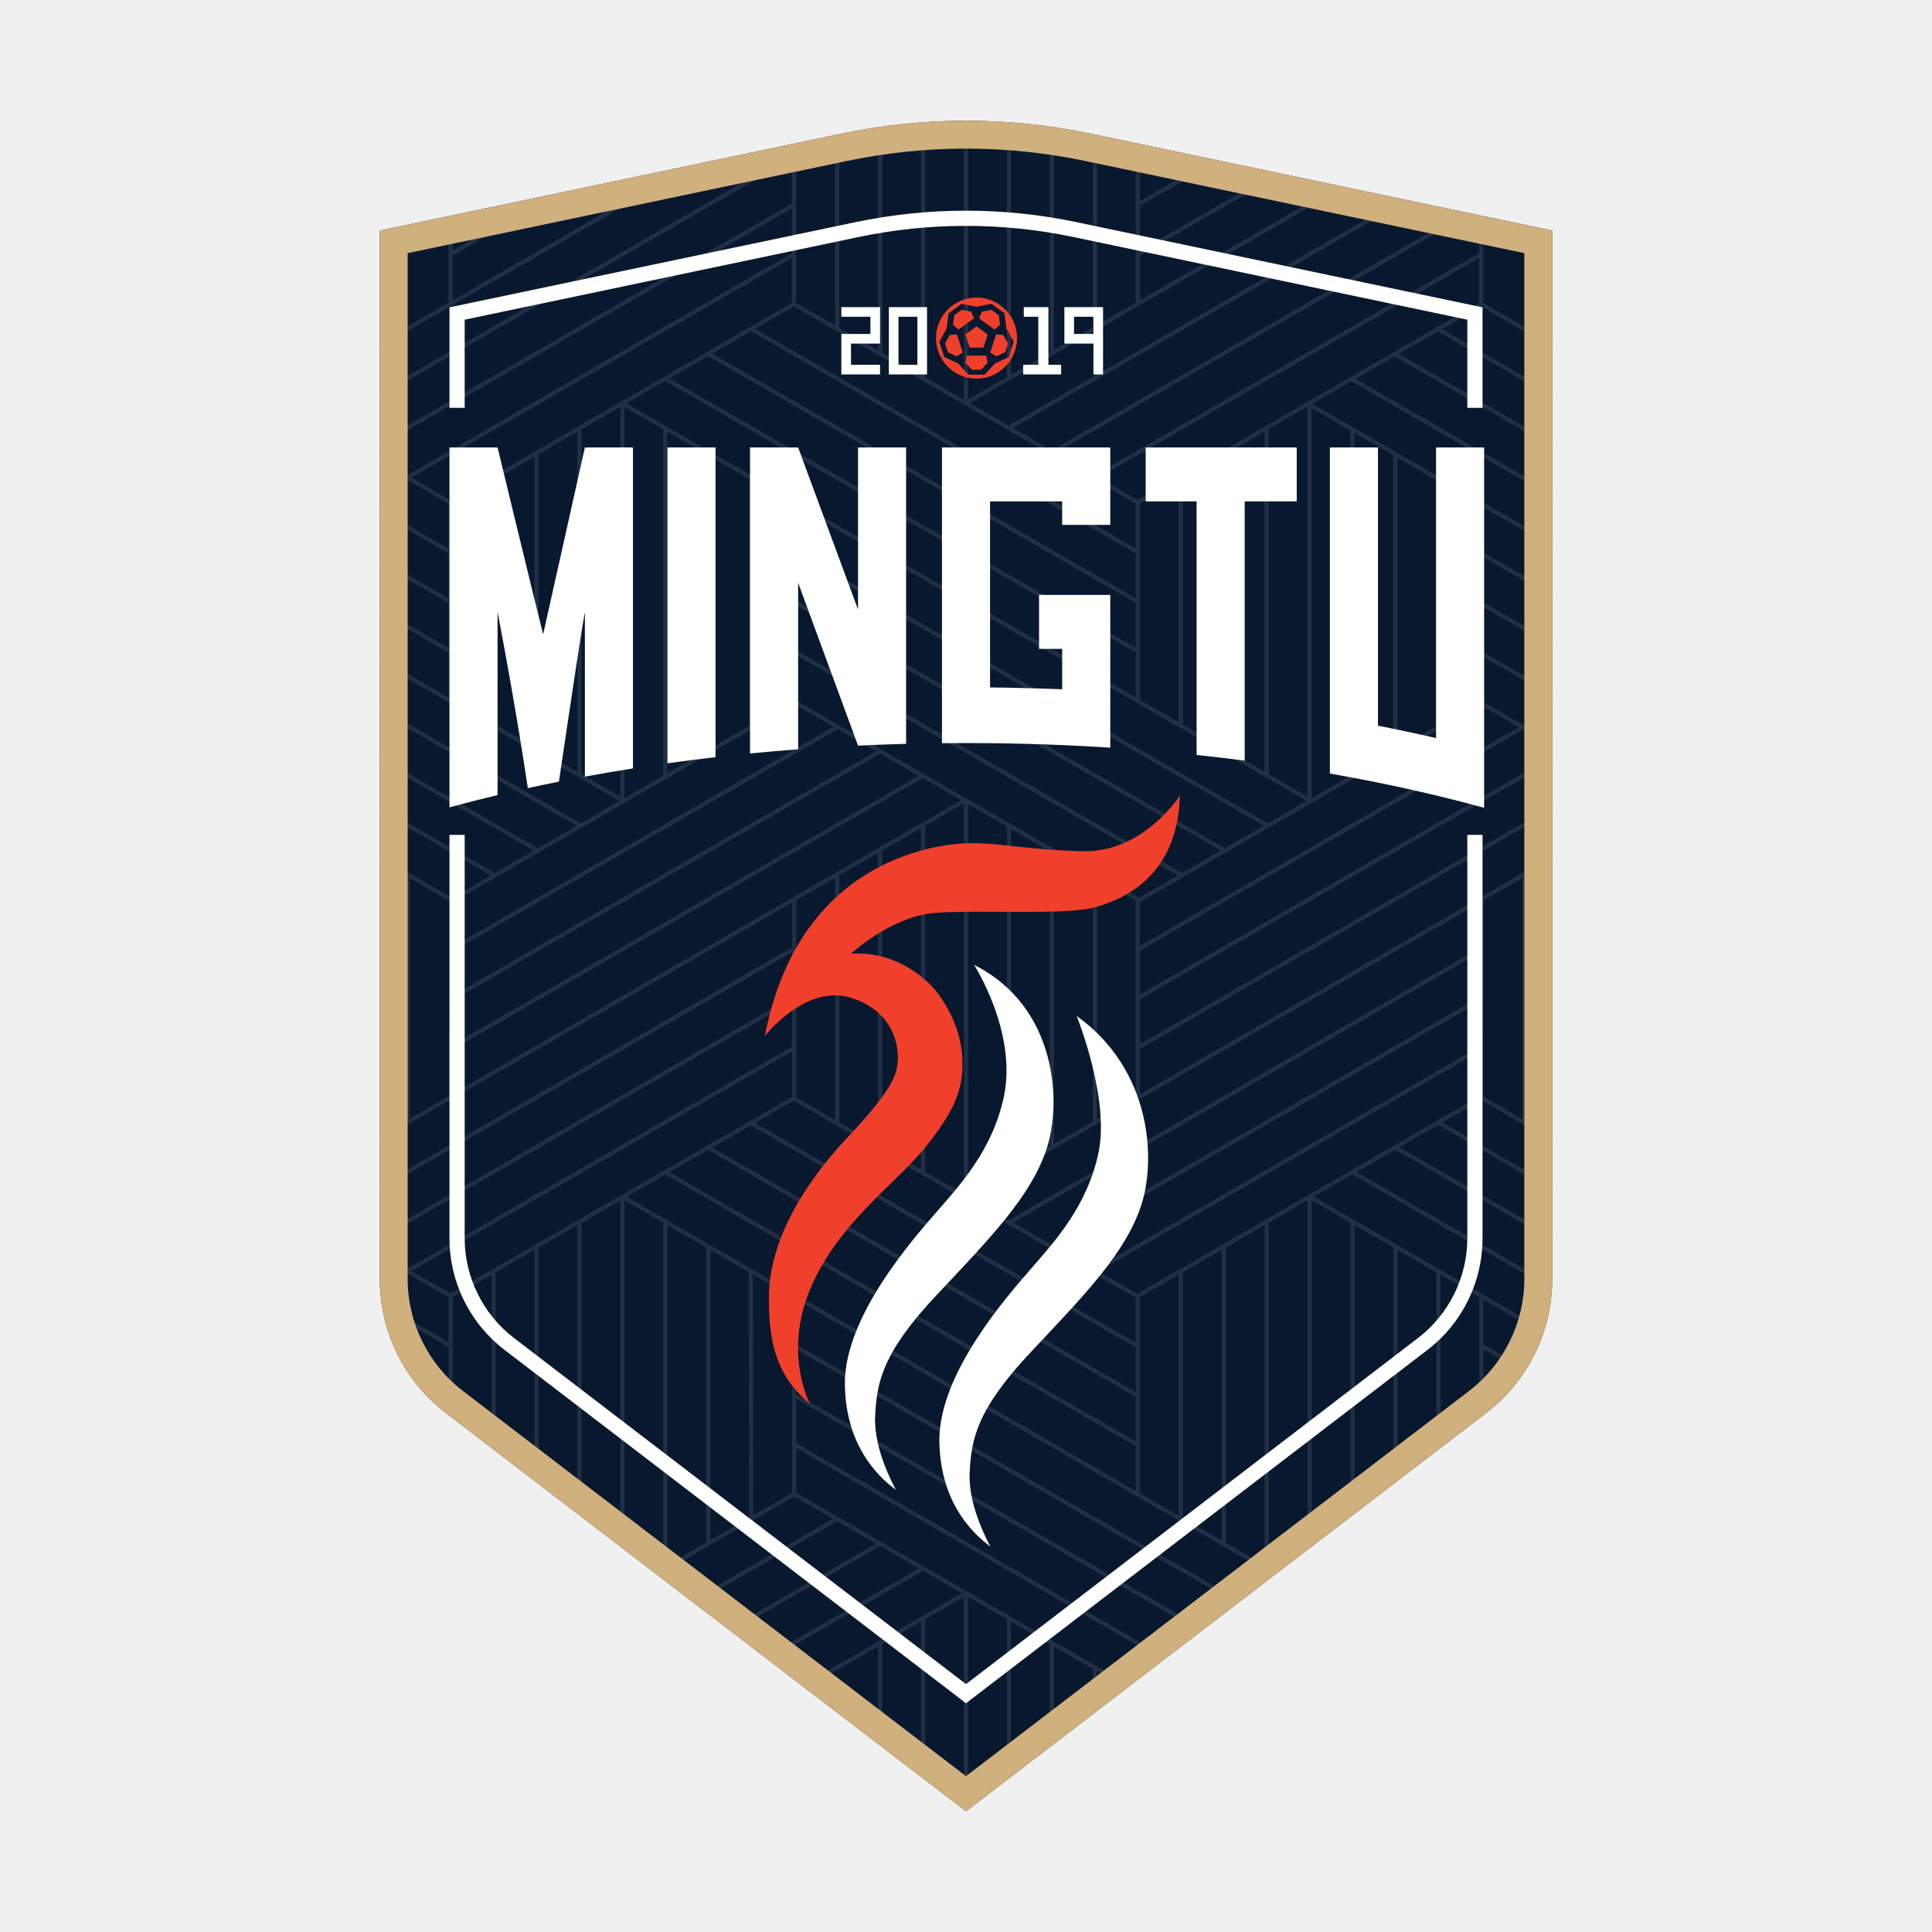
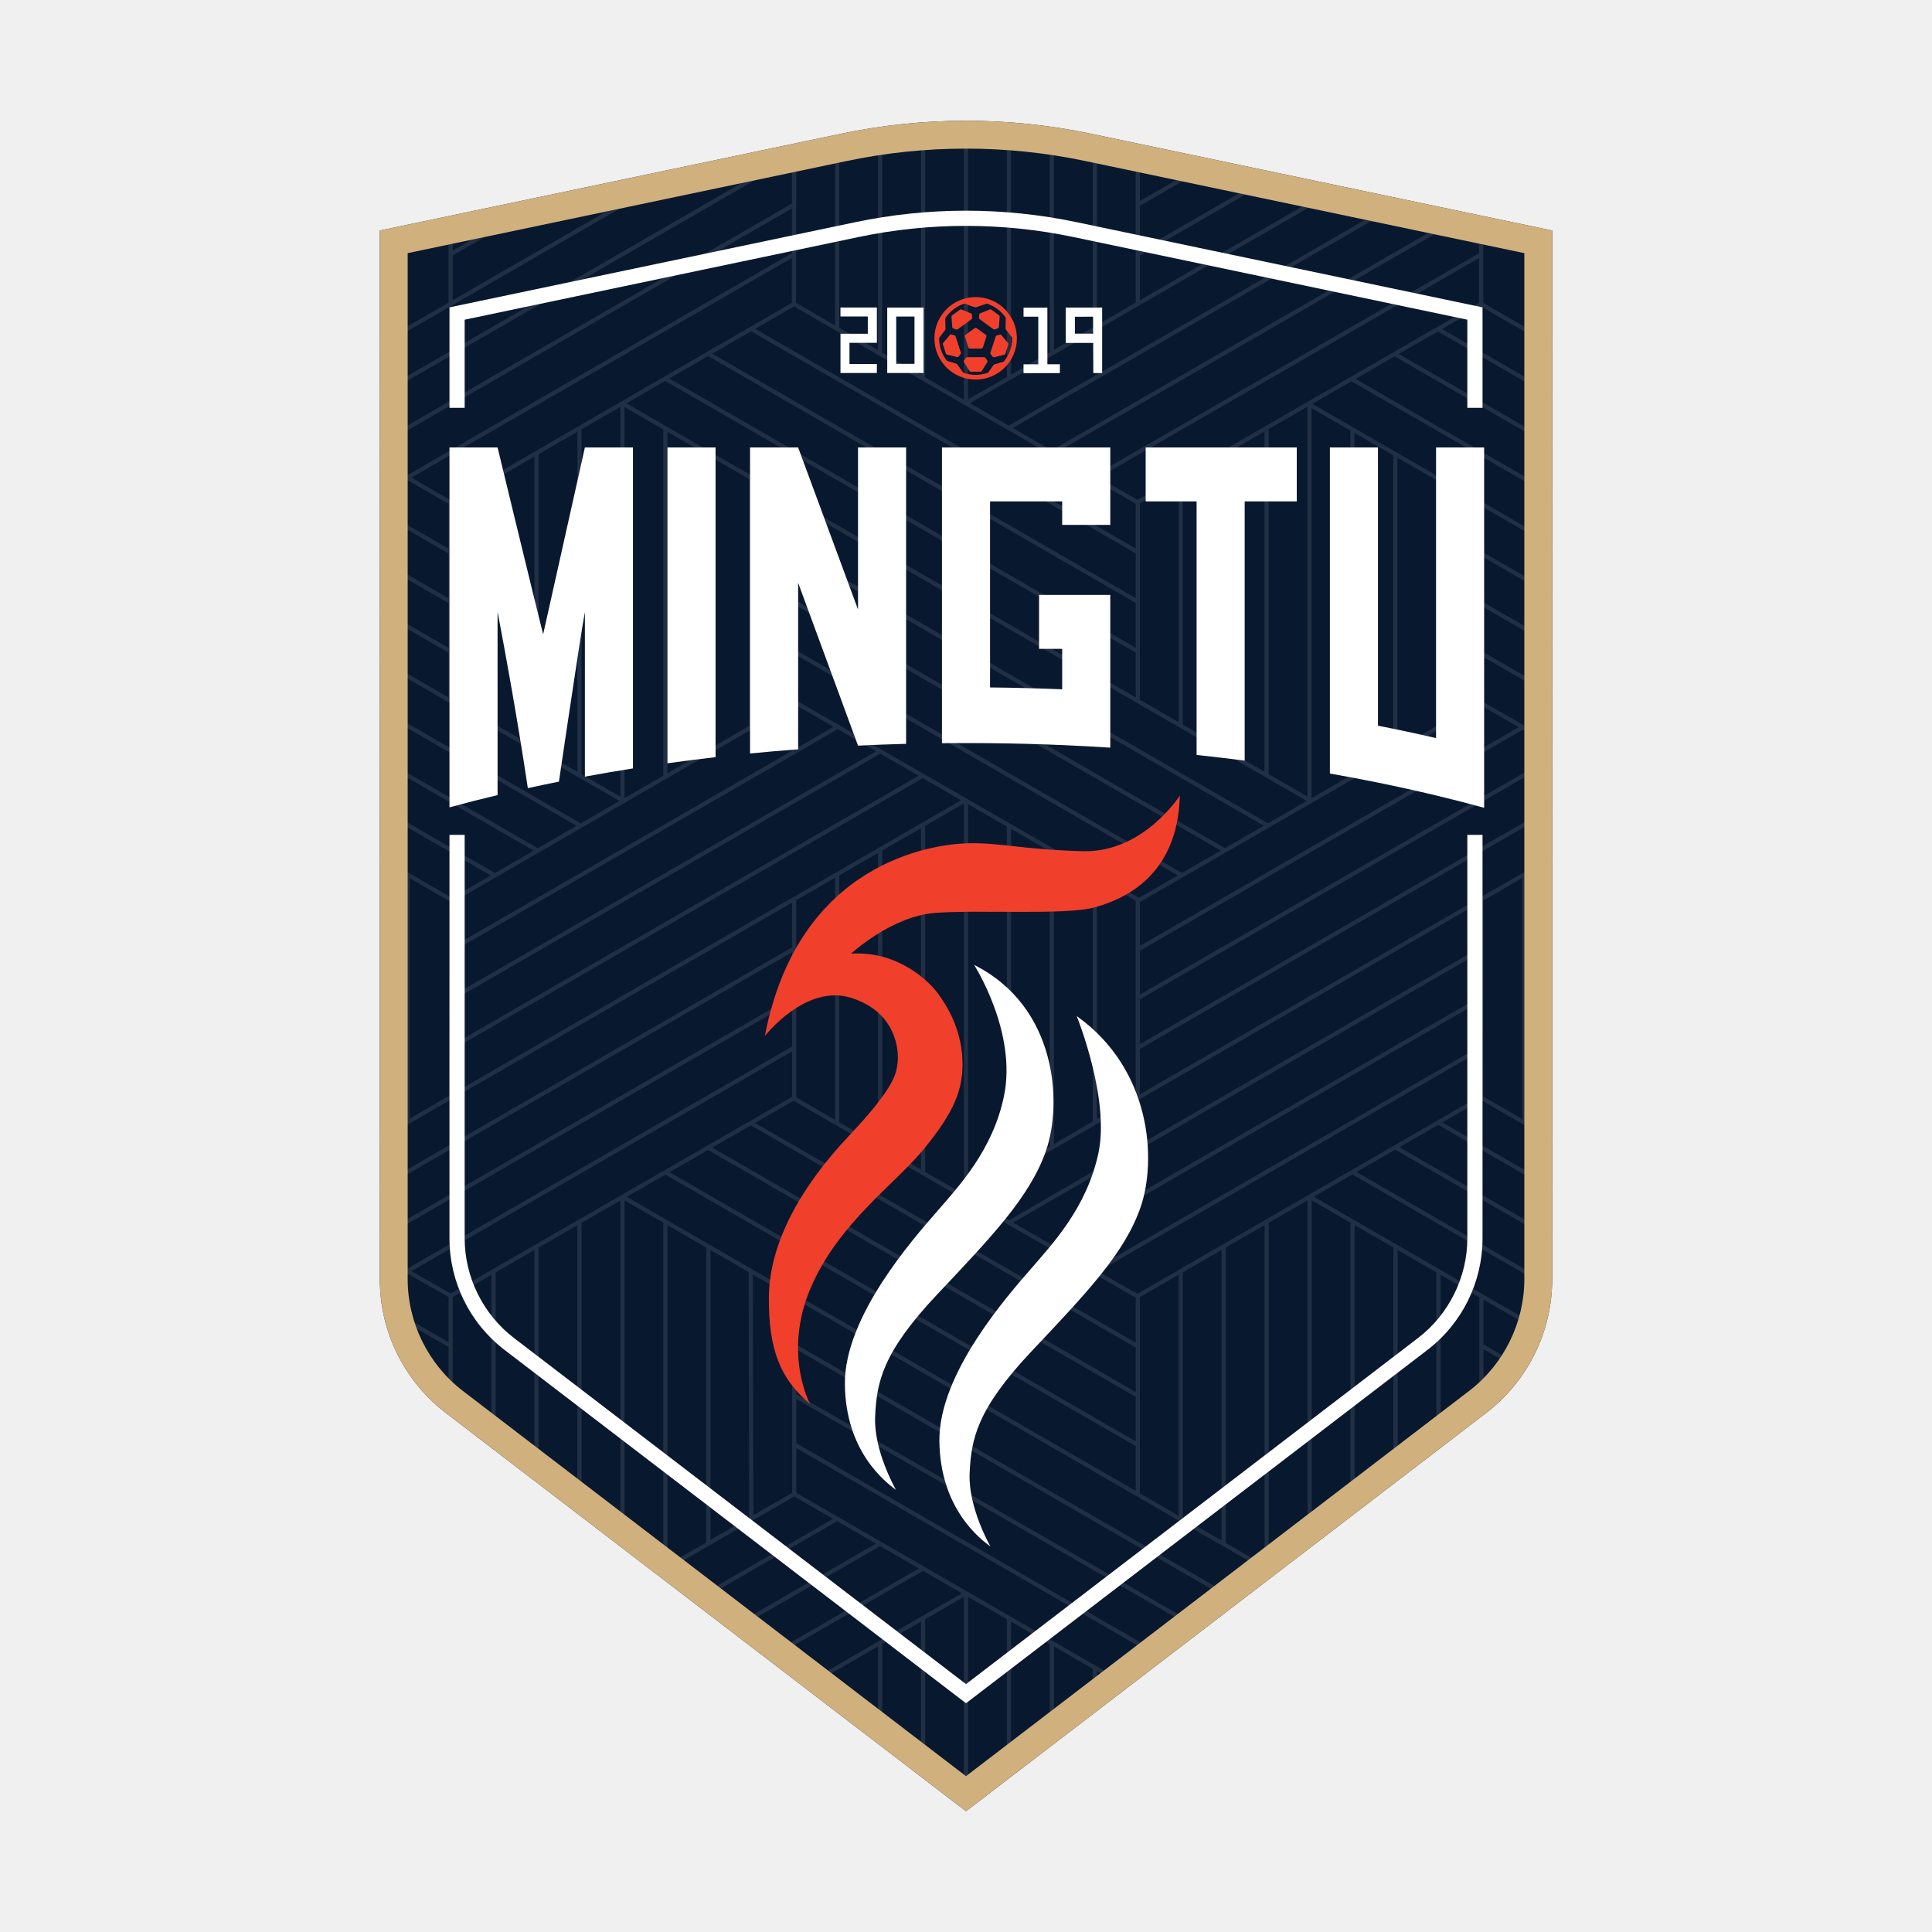
<svg xmlns="http://www.w3.org/2000/svg" version="1.1" x="0px" y="0px" viewBox="0 0 800 800" style="enable-background:new 0 0 800 800;" xml:space="preserve">
  <g>
    <g>
-       <g>
-         <path style="fill:#08182F;" d="M348.294,55.367L157.27,95.457v434.244c0,21.711,10.11,42.185,27.348,55.384L400,750     l215.381-164.915c17.238-13.199,27.348-33.673,27.348-55.384V95.457L451.706,55.367     C417.607,48.211,382.393,48.211,348.294,55.367z" />
-         <path style="opacity:0.1;fill:#FFFFFF;" d="M559.991,486.308l82.6,47.689c0.04-0.65,0.049-1.305,0.071-1.958     l-80.94-46.731l16.038-9.259l64.969,37.51v-1.999l-63.238-36.511l16.039-9.26l47.2,27.25v-1.999     l-45.468-26.251l16.039-9.26l29.429,16.99v-1.998l-10.673-6.162V362.579l10.673-6.171v-2l-170.728,98.715     v-18.997l0.101,0.176l170.627-98.51v-1.998L472.001,432.363v-18.554l170.728-98.572v-1.998l-170.728,98.571     v-18.131l158.588-91.558l12.14,7.01v-1.998l-28.564-16.493v-18.647l28.564,16.493v-1.998l-28.564-16.493v-18.656     l28.564,16.493v-1.998l-28.564-16.493v-18.646l28.564,16.49v-1.998l-28.564-16.49v-18.651l28.564,16.492v-1.998     l-99.288-57.324l16.152-9.324l83.137,47.995V203.89l-81.406-46.996l16.152-9.324l65.254,37.674v-1.998     l-63.524-36.675l16.16-9.329l47.364,27.346v-1.998l-45.633-26.347l16.152-9.324l29.482,17.019v-1.998     l-28.564-16.517V89.462l-1.731-0.363v15.753l-159.194,91.9l-16.054-9.268l171.708-99.128l-2.538-0.533     l-170.9,98.662l-16.058-9.271l163.405-94.334l-2.538-0.533l-162.597,93.868l-16.044-9.263l155.096-89.546     l-2.538-0.533l-82.18,47.447v-18.546l58.623-33.845l-2.538-0.533l-56.085,32.38V85.236l32.535-18.782     l-2.538-0.533l-29.997,17.317v-18.53l6.456-3.727l-2.538-0.533l-3.918,2.262v-3.084l-1.731-0.363v66.057     l-16.049,9.266v-78.691l-1.731-0.363v80.054l-16.059,9.272V52.67c-0.577-0.084-1.154-0.167-1.731-0.248v93.434     l-16.049,9.266V50.701c-0.577-0.043-1.154-0.073-1.731-0.112v105.533l-16.058,9.271V50.011     c-0.577-0.002-1.154-0.002-1.731,0v115.502l-16.049-9.265V50.589c-0.577,0.039-1.154,0.069-1.731,0.112v104.548     l-16.059-9.271v-93.554c-0.577,0.08-1.154,0.163-1.731,0.248v92.307l-16.049-9.265V55.532l-1.731,0.363v78.819     l-16.153-9.326l0.049-66.113l-1.731,0.363l-0.003,4.09l-170.672,98.54v1.998l170.671-98.539l-0.014,18.553     l-170.657,98.528v1.998L327.926,86.279l-0.014,18.546l-159.044,91.819l0.222,0.384l-11.82-6.824v1.998     l28.462,16.432v18.55l-28.462-16.432v1.998l28.462,16.432v18.54l-28.462-16.434v1.998l28.462,16.434v18.529     l-28.462-16.431v1.998l28.462,16.431v18.551l-28.462-16.432v1.999l99.25,57.305l-16.038,9.278l-83.212-48.044     v1.998l81.483,47.046l-16.037,9.277l-65.446-37.787v1.998l63.717,36.789l-16.042,9.28l-47.675-27.526v1.998     l45.946,26.527l-16.042,9.28l-29.905-17.266v1.998l10.682,6.168l-0.011,101.472l-10.672,6.161v1.999     l170.723-98.566v18.517l-170.723,98.567v1.999L327.994,394.27v18.538l-170.723,98.567v1.999l170.723-98.567v18.537     l-170.66,98.53c0.02,0.655,0.023,1.312,0.062,1.964l11.24-6.489l17.097,9.736v18.677l-27.703-15.995     c0.107,0.731,0.202,1.465,0.332,2.191l27.371,15.803v28.178l1.731,1.326v-50.182l16.05-9.243v71.714l1.731,1.326     v-74.037l16.054-9.245v95.574l1.731,1.325v-97.897l16.054-9.245v119.434l1.731,1.325V506.358l16.054-9.245     v143.294l1.731,1.325V497.046l16.054,9.275v142.63l-3.778,2.181l1.489,1.14l56.51-32.627l16.052,9.27     l-58.759,33.925l1.489,1.14l59.002-34.065l16.051,9.27l-61.251,35.363l1.489,1.14l61.493-35.503l16.051,9.27     l-63.742,36.802l1.489,1.14l63.985-36.942l16.051,9.27l-66.234,38.24l1.489,1.14l30.035-17.341v40.338l1.731,1.325     V680.764l16.054-9.269v64.224l1.731,1.325v-66.549l16.054-9.269v88.111L400,750l0.866-0.663v-88.116l16.053,9.271     v66.553l1.731-1.326V671.492l16.055,9.272v42.663l1.731-1.325v-40.337l16.054,9.271v18.774l1.731-1.325v-16.445     l12.219,7.089l1.487-1.139l-13.706-7.952v-0.001l-124.481-71.89v-18.536l151.877,87.897l1.487-1.139     l-153.364-88.757v-18.319l167.321,96.39l1.489-1.14L329.741,577.294v-18.537l182.452,105.339l1.488-1.14     l-183.94-106.199v-18.61L523.63,650.169v5.169l1.731-1.326V506.301l16.059-9.271v144.687l1.731-1.325V497.037     l16.049,9.271v121.795l1.731-1.325V507.308l16.059,9.277v97.897l1.731-1.325v-95.571l16.049,9.271v74.012     l1.731-1.325v-71.687l16.059,9.277v50.114l1.731-1.325v-27.217l16.722,9.654     c0.321-0.481,0.64-0.963,0.948-1.452l-17.67-10.201V538.132l24.633,14.23     c0.192-0.558,0.373-1.119,0.551-1.682l-95.463-55.146L559.991,486.308z M614.237,372.882l16.088-9.302v99.783     l-16.16-9.33L614.237,372.882z M185.935,453.773l-16.261,9.388l0.01-99.473l16.696,9.64L185.935,453.773z      M612.453,433.475l-159.388,92.016l-16.092-9.219l175.496-101.344L612.453,433.475z M612.471,412.928     L435.235,515.277l-15.716-9.004l192.968-111.729L612.471,412.928z M612.505,373.884l-0.016,18.66L417.786,505.277     l-16.276-9.396L612.505,373.884z M400.866,494.255V333.022l16.054,9.242V484.972L400.866,494.255z M418.651,483.971     V343.26l16.049,9.238v122.193L418.651,483.971z M436.431,473.691V353.495l16.059,9.244v101.666L436.431,473.691z      M454.221,463.404v-99.669l16.049,9.238v81.151L454.221,463.404z M471.509,371.826l0.059-0.102l-141.628-81.528     l-0.182-18.907l157.949,91.186L471.509,371.826z M328.208,290.2l-16.255,9.404V199.359l16.059,9.271v61.16     L328.208,290.2z M259.397,167.018l16.04-9.28l194.833,112.49v18.535L259.397,167.018z M310.221,198.359     v102.247l-16.049,9.284V189.094L310.221,198.359z M292.442,188.094v122.797l-16.059,9.29V178.823L292.442,188.094     z M274.652,177.823v143.36l-16.048,9.284V168.558L274.652,177.823z M541.097,331.653l-16.068,9.276L329.743,228.174     v-18.544L541.097,331.653z M472.001,289.763v-81.305l16.049-9.265v99.835L472.001,289.763z M489.781,300.028V198.194     l16.037-9.258v120.351L489.781,300.028z M507.55,310.287V187.937l16.038-9.259v140.868L507.55,310.287z      M525.319,320.546V177.679l16.037-9.258v161.384L525.319,320.546z M523.299,341.928l-16.064,9.274L329.743,248.733     v-18.561L523.299,341.928z M470.27,247.671L294.948,146.449l16.045-9.283l159.276,91.954V247.671z M470.27,249.669     v18.562L277.166,156.738l16.054-9.288L470.27,249.669z M329.743,250.732l175.762,101.469l-16.068,9.276     l-159.694-92.194V250.732z M628.859,301.122l-156.858,90.559v-18.142l141.151-81.486L628.859,301.122z      M613.201,290.97l-0.049,0.084l-0.049-0.084H613.201z M596.396,199.788l16.038,9.26V290.47l-16.038,9.259V199.788z      M578.627,189.529l16.037,9.259v101.94l-16.037,9.258V189.529z M560.857,179.27l16.038,9.26v122.457     l-16.038,9.259V179.27z M559.126,178.27v142.974l-16.038,9.259V169.011L559.126,178.27z M612.434,106.85v18.541     L471.029,207.022l-16.059-9.271L612.434,106.85z M328.762,126.886l141.508,81.695v18.541l-157.547-90.956     L328.762,126.886z M170.377,197.772l157.533-90.947l-0.014,18.564l-141.299,81.748L170.377,197.772z      M203.512,299.066L187.464,289.8v-81.166l16.049-9.285V299.066z M221.302,309.337l-16.277-9.398h0.218V198.348     l16.059-9.291V309.337z M239.082,319.602l-16.049-9.266V188.055l16.049-9.285V319.602z M240.813,320.601V177.769     l16.059-9.291V329.873L240.813,320.601z M188.112,373.247l140.966-81.549l16.073,9.252l-157.141,90.731     L188.112,373.247z M187.999,393.685l158.885-91.738l15.883,9.143L187.897,412.042L187.999,393.685z M187.886,414.048     l176.614-101.96l15.869,9.135L187.784,432.404L187.886,414.048z M187.672,452.77l0.102-18.36l194.329-112.19     l15.869,9.135L187.672,452.77z M399.135,332.682V494.51l-16.054-9.268v-143.291L399.135,332.682z M381.349,342.95     v141.292l-16.054-9.268V352.219L381.349,342.95z M363.564,353.218v120.757l-16.038-9.259V362.478L363.564,353.218z      M345.795,363.477V463.716l-16.07-9.277v-81.683L345.795,363.477z M186.595,535.585l-16.223-9.238l157.622-91.002     v18.813L186.595,535.585z M292.438,638.683l-16.053,9.268V507.321l16.054,9.275L292.438,638.683z M294.169,637.683     l0.001-120.087l15.835,9.149l0.218,101.669L294.169,637.683z M328.01,618.145l-16.058,9.271l-0.214-99.669     l16.271,9.401V618.145z M470.27,617.342L259.526,495.583l15.988-9.207l194.757,112.443V617.342z M470.27,596.82     L277.247,485.377l15.967-9.195l177.056,102.223V596.82z M470.27,576.407L294.948,475.184l15.966-9.195     l159.356,91.998V576.407z M470.27,555.988l-157.622-90.997l15.966-9.194l88.742,51.231l52.914,30.315V555.988z      M488.06,627.62l-16.059-9.278v-81.235l16.059-9.271V627.62z M505.85,637.899l-16.059-9.278V526.837     l16.059-9.271V637.899z M523.63,648.171l-16.049-9.272V516.566l16.049-9.265V648.171z M470.935,535.729l-16.132-9.242     l157.648-91.012l-0.016,18.558L470.935,535.729z M157.27,141.743l28.462-16.433V89.484l1.731-0.363v14.645     l39.852-23.009l5.438-1.141l-45.29,26.149v18.547l95.755-55.286l5.438-1.141l-131.386,75.858V141.743z" />
-         <path style="fill:#D0B07D;" d="M451.706,55.367c-34.099-7.156-69.312-7.156-103.411,0L157.27,95.457v434.244     c0,21.712,10.11,42.185,27.348,55.384L400,750l215.381-164.915c17.238-13.199,27.348-33.673,27.348-55.384V95.457     L451.706,55.367z M631.191,529.701c0,18.001-8.533,35.28-22.825,46.222L400,735.468L191.634,575.924     c-14.292-10.943-22.825-28.222-22.825-46.223V104.825l181.855-38.166c16.192-3.398,32.791-5.121,49.336-5.121     c16.544,0,33.144,1.723,49.336,5.121l181.855,38.166V529.701z" />
-       </g>
-       <g>
-         <path style="fill:#FFFFFF;" d="M192.41,168.871v-36.492L355.512,98.149c14.602-3.064,29.57-4.618,44.488-4.618     c14.918,0,29.886,1.553,44.488,4.618l163.102,34.23v36.492h6.294v-41.602l-168.103-35.279     c-15.025-3.153-30.428-4.752-45.781-4.752c-15.353,0-30.756,1.599-45.781,4.752l-168.102,35.279v41.602H192.41z" />
-         <path style="fill:#FFFFFF;" d="M607.59,345.701v167.062c0,16.054-7.61,31.466-20.356,41.227l-187.234,143.362     l-187.233-143.362c-12.747-9.76-20.357-25.172-20.357-41.227V345.701h-6.294v167.062     c0,18.12,8.437,35.207,22.824,46.223l191.059,146.292l191.059-146.292c14.387-11.016,22.824-28.103,22.824-46.223     v-167.062H607.59z" />
-       </g>
-       <g>
-         <path style="fill:#FFFFFF;" d="M296.297,185.279v128.244c-6.713,0.766-13.353,1.615-19.919,2.538V185.279H296.297z" />
-         <path style="fill:#FFFFFF;" d="M262.101,185.279v132.902c-6.724,1.059-13.364,2.192-19.909,3.409v-68.192     c-1.007,5.203-4.059,25.259-7.154,46.017c-1.238,8.266-2.476,16.647-3.598,24.241     c-4.332,0.86-8.622,1.762-12.871,2.696c-1.154-7.731-2.381-15.472-3.608-22.867     c-4.511-27.388-8.927-50.087-8.927-50.087v75.828c-6.766,1.605-13.405,3.304-19.919,5.077V185.279h19.919     c0,0,15.115,62.538,18.87,77.381l17.287-77.381H262.101z" />
-         <path style="fill:#FFFFFF;" d="M375.199,185.279v122.727c-6.682,0.178-13.322,0.42-19.909,0.745v-0.011     l-8.339-22.678l-16.458-44.737v68.947c-6.703,0.503-13.343,1.08-19.92,1.731V185.279h19.92l24.797,67.101     v-67.101H375.199z" />
-         <path style="fill:#FFFFFF;" d="M459.744,185.279v32.066h-19.919v-9.724h-29.864v77.035     c10.018,0.105,19.972,0.357,29.864,0.766v-16.752h-9.577v-22.332h29.496v63.252     c-6.587-0.43-13.227-0.787-19.919-1.07c-9.85-0.42-19.815-0.682-29.864-0.787     c-3.304-0.032-6.629-0.052-9.965-0.052c-3.325,0-6.65,0.021-9.954,0.052V185.279H459.744z" />
-         <path style="fill:#FFFFFF;" d="M614.548,185.279v149.202c-6.514-1.783-13.154-3.482-19.909-5.098     c-7.857-1.888-15.881-3.661-24.052-5.318c-6.545-1.332-13.175-2.58-19.909-3.766V185.279h19.909v115.216     c8.14,1.594,16.154,3.304,24.052,5.129V185.279H614.548z" />
-         <path style="fill:#FFFFFF;" d="M536.958,185.279h-21.557h-19.919h-21.086v22.338h21.086v104.994     c6.713,0.713,13.353,1.49,19.919,2.339V207.616h21.557V185.279z" />
-       </g>
-       <g>
-         <path style="fill:#FFFFFF;" d="M445.841,420.725c0,0,13.777,34.067,9.018,56.612     c-4.759,22.545-18.787,37.44-28.055,48.153c-9.268,10.713-38.075,43.027-37.825,71.082     c0.251,28.055,16.783,40.58,21.167,43.837c0,0-9.268-16.032-8.642-30.31     c0.626-14.278,3.006-26.552,25.676-50.6c22.67-24.047,38.576-40.58,45.152-59.743     C478.906,480.593,477.027,442.956,445.841,420.725z" />
-         <path style="fill:#FFFFFF;" d="M403.357,399.541c0,0,17.872,27.791,12.371,54.315     c-4.679,22.561-18.787,37.44-28.055,48.153c-9.268,10.713-38.075,43.027-37.825,71.082     c0.251,28.055,16.783,40.58,21.167,43.837c0,0-9.268-16.032-8.642-30.31c0.626-14.278,3.006-26.552,25.676-50.6     c22.67-24.047,38.576-40.58,45.152-59.743C439.776,457.113,438.044,416.998,403.357,399.541z" />
-         <path style="fill:#F0402C;" d="M335.413,581.332c0,0-11.313-20.832,0.21-47.885     c11.523-27.053,35.069-43.085,47.093-57.864c12.024-14.779,16.404-24.173,15.778-37.199     c-0.626-13.026-6.767-22.419-10.147-27.053c-3.38-4.634-16.277-17.707-35.941-16.431     c0,0,16.658-15.507,34.819-16.885c18.161-1.378,53.982,1.002,65.88-2.255c11.899-3.256,34.568-12.65,35.445-46.342     c0,0-15.03,23.672-40.079,23.046c-25.049-0.626-35.069-3.757-48.471-3.256s-69.387,7.39-83.29,79.783     c0,0,16.908-21.793,35.821-15.781c18.912,6.012,19.664,22.169,19.163,26.552     c-0.501,4.384-0.626,9.895-20.165,30.56c-19.539,20.666-32.981,44.043-33.147,66.838     C318.226,558.722,323.014,570.937,335.413,581.332z" />
-       </g>
+       <path style="fill:#08182F;" d="M348.294,55.367L157.27,95.457v434.244c0,21.711,10.11,42.185,27.348,55.384L400,750    l215.381-164.915c17.238-13.199,27.348-33.673,27.348-55.384V95.457L451.706,55.367    C417.607,48.211,382.393,48.211,348.294,55.367z" />
+       <path style="opacity:0.1;fill:#FFFFFF;enable-background:new    ;" d="M559.991,486.308l82.6,47.689    c0.04-0.65,0.049-1.305,0.071-1.958l-80.94-46.731l16.038-9.259l64.969,37.51v-1.999l-63.238-36.511    l16.039-9.26l47.2,27.25v-1.999l-45.468-26.251l16.039-9.26l29.429,16.99v-1.998l-10.673-6.162V362.579    l10.673-6.171v-2L472.001,453.124v-18.997l0.101,0.176l170.627-98.51v-1.998L472.001,432.363v-18.554    l170.728-98.572v-1.998l-170.728,98.571v-18.131l158.588-91.558l12.14,7.01v-1.998l-28.564-16.493v-18.647    l28.564,16.493v-1.998l-28.564-16.493v-18.656l28.564,16.493v-1.998l-28.564-16.493v-18.646l28.564,16.49v-1.998    l-28.564-16.49v-18.651l28.564,16.492v-1.998l-99.288-57.324l16.152-9.324l83.137,47.995V203.89l-81.406-46.996    l16.152-9.324l65.254,37.674v-1.998l-63.524-36.675l16.16-9.329l47.364,27.346v-1.998l-45.633-26.347l16.152-9.324    l29.482,17.019v-1.998l-28.564-16.517V89.462l-1.731-0.363v15.753L453.24,196.752l-16.054-9.268l171.708-99.128    l-2.538-0.533L435.456,186.485l-16.058-9.271l163.405-94.334l-2.538-0.533l-162.597,93.868l-16.044-9.263    L556.719,77.406l-2.538-0.533l-82.18,47.447v-18.546l58.623-33.845l-2.538-0.533l-56.085,32.38V85.236    l32.535-18.782l-2.538-0.533l-29.997,17.317v-18.53l6.456-3.727l-2.538-0.533l-3.918,2.262v-3.084l-1.731-0.363    v66.057l-16.049,9.266v-78.691l-1.731-0.363v80.054l-16.059,9.272V52.67c-0.577-0.084-1.154-0.167-1.731-0.248    v93.434l-16.049,9.266V50.701c-0.577-0.043-1.154-0.073-1.731-0.112v105.533l-16.058,9.271V50.011    c-0.577-0.002-1.154-0.002-1.731,0v115.502l-16.049-9.265V50.589c-0.577,0.039-1.154,0.069-1.731,0.112v104.548    l-16.059-9.271v-93.554c-0.577,0.08-1.154,0.163-1.731,0.248v92.307l-16.049-9.265V55.532l-1.731,0.363v78.819    l-16.153-9.326l0.049-66.113l-1.731,0.363l-0.003,4.09l-170.672,98.54v1.998L327.941,65.727l-0.014,18.553    l-170.657,98.528v1.998L327.926,86.279l-0.014,18.546l-159.044,91.819l0.222,0.384l-11.82-6.824v1.998    l28.462,16.432v18.55l-28.462-16.432v1.998l28.462,16.432v18.54l-28.462-16.434v1.998l28.462,16.434v18.529    l-28.462-16.431v1.998l28.462,16.431v18.551l-28.462-16.432v1.999l99.25,57.305l-16.038,9.278l-83.212-48.044    v1.998l81.483,47.046l-16.037,9.277l-65.446-37.787v1.998l63.717,36.789l-16.042,9.28l-47.675-27.526v1.998    l45.946,26.527l-16.042,9.28l-29.905-17.266v1.998l10.682,6.168l-0.011,101.472l-10.672,6.161v1.999    l170.723-98.566v18.517l-170.723,98.567v1.999L327.994,394.27v18.538l-170.723,98.567v1.999l170.723-98.567v18.537    l-170.66,98.53c0.02,0.655,0.023,1.312,0.062,1.964l11.24-6.489l17.097,9.736v18.677l-27.703-15.995    c0.107,0.731,0.202,1.465,0.332,2.191l27.371,15.803v28.178l1.731,1.326v-50.182l16.05-9.243v71.714l1.731,1.326    v-74.037l16.054-9.245v95.574l1.731,1.325v-97.897l16.054-9.245v119.434l1.731,1.325V506.358l16.054-9.245v143.294    l1.731,1.325V497.046l16.054,9.275v142.63l-3.778,2.181l1.489,1.14l56.51-32.627l16.052,9.27l-58.759,33.925    l1.489,1.14l59.002-34.065l16.051,9.27l-61.251,35.363l1.489,1.14l61.493-35.503l16.051,9.27l-63.742,36.802    l1.489,1.14l63.985-36.942l16.051,9.27l-66.234,38.24l1.489,1.14l30.035-17.341v40.338l1.731,1.325V680.764    l16.054-9.269v64.224l1.731,1.325v-66.549l16.054-9.269v88.111L400,750l0.866-0.663v-88.116l16.053,9.271v66.553    l1.731-1.326V671.492l16.055,9.272v42.663l1.731-1.325v-40.337l16.054,9.271v18.774l1.731-1.325v-16.445    l12.219,7.089l1.487-1.139l-13.706-7.952v-0.001l-124.481-71.89v-18.536l151.877,87.897l1.487-1.139    l-153.364-88.757v-18.319l167.321,96.39l1.489-1.14L329.741,577.294v-18.537l182.452,105.339l1.488-1.14    l-183.94-106.199v-18.61L523.63,650.169v5.169l1.731-1.326V506.301l16.059-9.271v144.687l1.731-1.325V497.037    l16.049,9.271v121.795l1.731-1.325V507.308l16.059,9.277v97.897l1.731-1.325v-95.571l16.049,9.271v74.012    l1.731-1.325v-71.687l16.059,9.277v50.114l1.731-1.325v-27.217l16.722,9.654    c0.321-0.481,0.64-0.963,0.948-1.452l-17.67-10.201V538.132l24.633,14.23c0.192-0.558,0.373-1.119,0.551-1.682    l-95.463-55.146L559.991,486.308z M614.237,372.882l16.088-9.302v99.783l-16.16-9.33L614.237,372.882z     M185.935,453.773l-16.261,9.388l0.01-99.473l16.696,9.64L185.935,453.773z M612.453,433.475L453.065,525.491    l-16.092-9.219l175.496-101.344L612.453,433.475z M612.471,412.928L435.235,515.277l-15.716-9.004l192.968-111.729    L612.471,412.928z M612.505,373.884l-0.016,18.66L417.786,505.277l-16.276-9.396L612.505,373.884z M400.866,494.255    V333.022l16.054,9.242V484.972L400.866,494.255z M418.651,483.971V343.26l16.049,9.238v122.193L418.651,483.971z     M436.431,473.691V353.495l16.059,9.244v101.666L436.431,473.691z M454.221,463.404v-99.669l16.049,9.238v81.151    L454.221,463.404z M471.509,371.826l0.059-0.102l-141.628-81.528l-0.182-18.907l157.949,91.186L471.509,371.826z     M328.208,290.2l-16.255,9.404V199.359l16.059,9.271v61.16L328.208,290.2z M259.397,167.018l16.04-9.28    L470.27,270.228v18.535L259.397,167.018z M310.221,198.359v102.247l-16.049,9.284V189.094L310.221,198.359z     M292.442,188.094v122.797l-16.059,9.29V178.823L292.442,188.094z M274.652,177.823v143.36l-16.048,9.284V168.558    L274.652,177.823z M541.097,331.653l-16.068,9.276L329.743,228.174v-18.544L541.097,331.653z M472.001,289.763v-81.305    l16.049-9.265v99.835L472.001,289.763z M489.781,300.028V198.194l16.037-9.258v120.351L489.781,300.028z     M507.55,310.287V187.937l16.038-9.259v140.868L507.55,310.287z M525.319,320.546V177.679l16.037-9.258v161.384    L525.319,320.546z M523.299,341.928l-16.064,9.274l-177.492-102.468v-18.561L523.299,341.928z M470.27,247.671    L294.948,146.449l16.045-9.283l159.276,91.954V247.671z M470.27,249.669v18.562L277.166,156.738l16.054-9.288    L470.27,249.669z M329.743,250.732l175.762,101.469l-16.068,9.276l-159.694-92.194V250.732z M628.859,301.122    L472.001,391.681v-18.142l141.151-81.486L628.859,301.122z M613.201,290.97l-0.049,0.084l-0.049-0.084H613.201z     M596.396,199.788l16.038,9.26V290.47l-16.038,9.259V199.788z M578.627,189.529l16.037,9.259v101.94l-16.037,9.258    V189.529z M560.857,179.27l16.038,9.26v122.457l-16.038,9.259V179.27z M559.126,178.27v142.974l-16.038,9.259    v-161.493L559.126,178.27z M612.434,106.85v18.541L471.029,207.022l-16.059-9.271L612.434,106.85z M328.762,126.886    l141.508,81.695v18.541l-157.547-90.956L328.762,126.886z M170.377,197.772l157.533-90.947l-0.014,18.564    l-141.299,81.748L170.377,197.772z M203.512,299.066L187.464,289.8v-81.166l16.049-9.285V299.066z M221.302,309.337    l-16.277-9.398h0.218V198.348l16.059-9.291V309.337z M239.082,319.602l-16.049-9.266V188.055l16.049-9.285V319.602    z M240.813,320.601V177.769l16.059-9.291V329.873L240.813,320.601z M188.112,373.247l140.966-81.549l16.073,9.252    l-157.141,90.731L188.112,373.247z M187.999,393.685l158.885-91.738l15.883,9.143L187.897,412.042L187.999,393.685z     M187.886,414.048l176.614-101.96l15.869,9.135L187.784,432.404L187.886,414.048z M187.672,452.77l0.102-18.36    L382.102,322.221l15.869,9.135L187.672,452.77z M399.135,332.682V494.51l-16.054-9.268v-143.291L399.135,332.682z     M381.349,342.95v141.292l-16.054-9.268V352.219L381.349,342.95z M363.564,353.218v120.757l-16.038-9.259V362.478    L363.564,353.218z M345.795,363.477V463.716l-16.07-9.277v-81.683L345.795,363.477z M186.595,535.585l-16.223-9.238    l157.622-91.002v18.813L186.595,535.585z M292.438,638.683l-16.053,9.268V507.321l16.054,9.275L292.438,638.683z     M294.169,637.683l0.001-120.087l15.835,9.149l0.218,101.669L294.169,637.683z M328.01,618.145l-16.058,9.271    l-0.214-99.669l16.271,9.401V618.145z M470.27,617.342L259.526,495.583l15.988-9.207L470.27,598.819v18.523H470.27    z M470.27,596.82L277.247,485.377l15.967-9.195l177.056,102.223V596.82z M470.27,576.407L294.948,475.184    l15.966-9.195l159.356,91.998V576.407z M470.27,555.988l-157.622-90.997l15.966-9.194l88.742,51.231    l52.914,30.315L470.27,555.988L470.27,555.988z M488.06,627.62l-16.059-9.278v-81.235l16.059-9.271V627.62z     M505.85,637.899l-16.059-9.278V526.837l16.059-9.271V637.899z M523.63,648.171l-16.049-9.272V516.566l16.049-9.265    V648.171z M470.935,535.729l-16.132-9.242l157.648-91.012l-0.016,18.558L470.935,535.729z M157.27,141.743    l28.462-16.433V89.484l1.731-0.363v14.645l39.852-23.009l5.438-1.141l-45.29,26.149v18.547l95.755-55.286    l5.438-1.141l-131.386,75.858L157.27,141.743L157.27,141.743z" />
+       <path style="fill:#D0B07D;" d="M451.706,55.367c-34.099-7.156-69.312-7.156-103.411,0L157.27,95.457v434.244    c0,21.712,10.11,42.185,27.348,55.384L400,750l215.381-164.915c17.238-13.199,27.348-33.673,27.348-55.384V95.457    L451.706,55.367z M631.191,529.701c0,18.001-8.533,35.28-22.825,46.222L400,735.468l-208.366-159.543    c-14.292-10.943-22.825-28.222-22.825-46.223V104.825l181.855-38.166c16.192-3.398,32.791-5.121,49.336-5.121    s33.144,1.723,49.336,5.121l181.855,38.166V529.701z" />
    </g>
    <g>
-       <polygon style="fill:#FFFFFF;" points="348.386,131.162 360.422,131.162 360.422,138.282 348.386,138.282     348.386,155.044 364.408,155.044 364.408,151.058 352.372,151.058 352.372,142.268 364.408,142.268     364.408,127.176 348.386,127.176   " />
-       <path style="fill:#FFFFFF;" d="M368.049,155.044h15.813v-27.868h-15.813V155.044z M372.035,131.162h7.841v19.896    h-7.841V131.162z" />
-       <path style="fill:#FFFFFF;" d="M440.733,127.176v10.897v4.196h4.196h7.84v12.775h3.986v-12.775v-4.196v-10.897    H440.733z M444.719,138.282v-7.12h8.05v7.12H444.719z" />
-       <polygon style="fill:#FFFFFF;" points="434.129,127.176 423.923,127.176 423.923,131.162 429.934,131.162     429.934,151.058 423.684,151.058 423.684,155.044 429.934,155.044 434.129,155.044 439.39,155.044 439.39,151.058     434.129,151.058   " />
+       <path style="fill:#FFFFFF;" d="M192.41,168.871v-36.492L355.512,98.149c14.602-3.064,29.57-4.618,44.488-4.618    c14.918,0,29.886,1.553,44.488,4.618l163.102,34.23v36.492h6.294v-41.602l-168.103-35.279    c-15.025-3.153-30.428-4.752-45.781-4.752c-15.353,0-30.756,1.599-45.781,4.752l-168.102,35.279v41.602H192.41z" />
+       <path style="fill:#FFFFFF;" d="M607.59,345.701v167.062c0,16.054-7.61,31.466-20.356,41.227l-187.234,143.362    l-187.233-143.362c-12.747-9.76-20.357-25.172-20.357-41.227v-167.062h-6.294v167.062    c0,18.12,8.437,35.207,22.824,46.223l191.059,146.292l191.059-146.292c14.387-11.016,22.824-28.103,22.824-46.223    v-167.062L607.59,345.701L607.59,345.701z" />
    </g>
    <g>
-       <polygon style="fill:#F0402C;" points="404.352,135.137 399.726,138.498 401.493,143.937 407.212,143.937     408.979,138.498   " />
-       <polygon style="fill:#F0402C;" points="408.324,147.249 404.352,147.249 400.38,147.249 399.726,150.146     402.441,153.102 404.352,153.102 406.264,153.102 408.979,150.146   " />
-       <polygon style="fill:#F0402C;" points="412.473,138.464 411.245,142.241 410.018,146.018 412.571,147.536     416.221,145.867 416.812,144.05 417.403,142.232 415.43,138.736   " />
-       <polygon style="fill:#F0402C;" points="405.399,131.803 408.613,134.138 411.826,136.472 414.058,134.514     413.599,130.526 412.053,129.402 410.507,128.279 406.572,129.075   " />
-       <polygon style="fill:#F0402C;" points="396.879,136.472 400.092,134.138 403.305,131.803 402.132,129.075     398.198,128.279 396.652,129.402 395.106,130.526 394.647,134.514   " />
-       <polygon style="fill:#F0402C;" points="398.687,146.018 397.459,142.241 396.232,138.464 393.275,138.736     391.302,142.232 391.892,144.05 392.483,145.867 396.134,147.536   " />
-       <path style="fill:#F0402C;" d="M404.352,123.218c-9.269,0-16.783,7.514-16.783,16.783    c0,9.269,7.514,16.783,16.783,16.783c9.269,0,16.783-7.514,16.783-16.783    C421.135,130.732,413.621,123.218,404.352,123.218z M411.981,150.502l-4.296,4.625h-6.665l-4.297-4.625    l-5.727-2.658l-2.059-6.338l3.07-5.516l0.759-6.268l5.391-3.917l6.195,1.216l6.196-1.216l5.392,3.917l0.758,6.267    l3.071,5.517l-2.061,6.338L411.981,150.502z" />
+       <path style="fill:#FFFFFF;" d="M296.297,185.279v128.244c-6.713,0.766-13.353,1.615-19.919,2.538V185.279H296.297z" />
+       <path style="fill:#FFFFFF;" d="M262.101,185.279v132.902c-6.724,1.059-13.364,2.192-19.909,3.409v-68.192    c-1.007,5.203-4.059,25.259-7.154,46.017c-1.238,8.266-2.476,16.647-3.598,24.241    c-4.332,0.86-8.622,1.762-12.871,2.696c-1.154-7.731-2.381-15.472-3.608-22.867    c-4.511-27.388-8.927-50.087-8.927-50.087v75.828c-6.766,1.605-13.405,3.304-19.919,5.077V185.279h19.919    c0,0,15.115,62.538,18.87,77.381l17.287-77.381H262.101z" />
+       <path style="fill:#FFFFFF;" d="M375.199,185.279v122.727c-6.682,0.178-13.322,0.42-19.909,0.745v-0.011    l-8.339-22.678l-16.458-44.737v68.947c-6.703,0.503-13.343,1.08-19.92,1.731V185.279h19.92l24.797,67.101    v-67.101H375.199z" />
+       <path style="fill:#FFFFFF;" d="M459.744,185.279v32.066h-19.919v-9.724h-29.864v77.035    c10.018,0.105,19.972,0.357,29.864,0.766v-16.752h-9.577v-22.332h29.496v63.252    c-6.587-0.43-13.227-0.787-19.919-1.07c-9.85-0.42-19.815-0.682-29.864-0.787    c-3.304-0.032-6.629-0.052-9.965-0.052c-3.325,0-6.65,0.021-9.954,0.052V185.279H459.744z" />
+       <path style="fill:#FFFFFF;" d="M614.548,185.279v149.202c-6.514-1.783-13.154-3.482-19.909-5.098    c-7.857-1.888-15.881-3.661-24.052-5.318c-6.545-1.332-13.175-2.58-19.909-3.766V185.279h19.909v115.216    c8.14,1.594,16.154,3.304,24.052,5.129V185.279H614.548z" />
+       <path style="fill:#FFFFFF;" d="M536.958,185.279H515.401h-19.919h-21.086v22.338h21.086v104.994    c6.713,0.713,13.353,1.49,19.919,2.339V207.616h21.557V185.279z" />
+     </g>
+     <g>
+       <path style="fill:#FFFFFF;" d="M445.841,420.725c0,0,13.777,34.067,9.018,56.612    c-4.759,22.545-18.787,37.44-28.055,48.153c-9.268,10.713-38.075,43.027-37.825,71.082    s16.783,40.58,21.167,43.837c0,0-9.268-16.032-8.642-30.31c0.626-14.278,3.006-26.552,25.676-50.6    c22.67-24.047,38.576-40.58,45.152-59.743C478.906,480.593,477.027,442.956,445.841,420.725z" />
+       <path style="fill:#FFFFFF;" d="M403.357,399.541c0,0,17.872,27.791,12.371,54.315    c-4.679,22.561-18.787,37.44-28.055,48.153c-9.268,10.713-38.075,43.027-37.825,71.082    c0.251,28.055,16.783,40.58,21.167,43.837c0,0-9.268-16.032-8.642-30.31c0.626-14.278,3.006-26.552,25.676-50.6    c22.67-24.047,38.576-40.58,45.152-59.743C439.776,457.113,438.044,416.998,403.357,399.541z" />
+       <path style="fill:#F0402C;" d="M335.413,581.332c0,0-11.313-20.832,0.21-47.885    c11.523-27.053,35.069-43.085,47.093-57.864c12.024-14.779,16.404-24.173,15.778-37.199    c-0.626-13.026-6.767-22.419-10.147-27.053c-3.38-4.634-16.277-17.707-35.941-16.431    c0,0,16.658-15.507,34.819-16.885s53.982,1.002,65.88-2.255c11.899-3.256,34.568-12.65,35.445-46.342    c0,0-15.03,23.672-40.079,23.046s-35.069-3.757-48.471-3.256s-69.387,7.39-83.29,79.783    c0,0,16.908-21.793,35.821-15.781c18.912,6.012,19.664,22.169,19.163,26.552    c-0.501,4.384-0.626,9.895-20.165,30.56c-19.539,20.666-32.981,44.043-33.147,66.838    C318.226,558.722,323.014,570.937,335.413,581.332z" />
    </g>
  </g>
  <g>
- </g>
-   <g>
- </g>
-   <g>
- </g>
-   <g>
- </g>
-   <g>
- </g>
-   <g>
- </g>
-   <g>
- </g>
-   <g>
- </g>
-   <g>
- </g>
-   <g>
- </g>
-   <g>
- </g>
-   <g>
- </g>
-   <g>
- </g>
-   <g>
- </g>
-   <g>
- </g>
+     <g>
+       <path style="fill:#FFFFFF;" d="M382.428,154.462c-5.025,0-9.997,0-15.043,0c0-9.037,0-18.046,0-27.108    c5.008,0,9.999,0,15.043,0C382.428,136.364,382.428,145.375,382.428,154.462z M371.097,131.08    c0,6.559,0,13.073,0,19.584c2.557,0,5.057,0,7.571,0c0-6.549,0-13.045,0-19.584    C376.127,131.08,373.628,131.08,371.097,131.08z" />
+       <path style="fill:#FFFFFF;" d="M363.094,154.454c-5.045,0-10.038,0-15.069,0c0-5.424,0-10.812,0-16.265    c3.797,0,7.533,0,11.311,0c0-2.39,0-4.715,0-7.145c-3.765,0-7.516,0-11.315,0c0-1.295,0-2.486,0-3.707    c5.041,0,10.035,0,15.085,0c0,4.869,0,9.704,0,14.608c-3.797,0-7.555,0-11.36,0c0,2.943,0,5.817,0,8.769    c3.783,0,7.541,0,11.348,0C363.094,151.984,363.094,153.177,363.094,154.454z" />
+       <path style="fill:#FFFFFF;" d="M456.38,127.364c0,9.014,0,18.007,0,27.097c-0.582,0.008-2.967,0.024-3.668,0.024    c0-5.213-0.046-8.618-0.046-12.495c-3.783,0-7.52,0-11.349,0c0-3.69-0.037-13.083-0.037-14.626    C446.324,127.364,451.332,127.364,456.38,127.364z M452.633,138.155c0-2.39,0-4.712,0-7.023    c-2.147,0-5.822,0.031-7.546,0.031c0,2.315,0,4.636,0,6.993C447.613,138.155,450.089,138.155,452.633,138.155z" />
+       <path style="fill:#FFFFFF;" d="M423.825,127.408c3.311,0,6.544,0,9.876,0c0,7.811,0,15.584,0,23.425    c1.77,0,3.443,0,5.163,0c0,1.263,0,2.458,0,3.658c-2.105,0-13.402,0.029-15.045,0.029c0-1.187,0-2.382,0-3.667    c2.034,0,4.054,0,6.108,0c0-6.591,0-13.093,0-19.71c-1.02-0.006-5.055-0.017-6.102-0.017    C423.825,129.86,423.825,128.667,423.825,127.408z" />
+     </g>
+     <g>
+       <path style="fill:#F0402C;" d="M403.991,123.018c-9.433,0-17.079,7.647-17.079,17.079    c0,9.433,7.647,17.079,17.079,17.079c9.433,0,17.079-7.647,17.079-17.079    C421.07,130.665,413.423,123.018,403.991,123.018z M415.634,149.729l-3.885,1.169    c-0.16,0.048-0.299,0.149-0.395,0.287l-2.154,3.105c-1.625,0.598-3.38,0.925-5.21,0.925    c-1.827,0-3.578-0.326-5.201-0.922l-2.361-3.403c-0.095-0.138-0.234-0.239-0.395-0.287l-3.939-1.185    c-2.018-2.57-3.223-5.807-3.223-9.321c0-0.054,0.002-0.107,0.002-0.161l2.495-3.281    c0.101-0.133,0.154-0.297,0.151-0.464l-0.098-4.487c1.872-2.794,4.65-4.932,7.911-5.99l4.374,1.528    c0.158,0.055,0.33,0.055,0.488,0l4.412-1.541c3.226,1.037,5.983,3.13,7.861,5.87l-0.096,4.395    c-0.004,0.167,0.05,0.331,0.151,0.464l2.582,3.395c0.002,0.09,0.003,0.181,0.003,0.272    C419.108,143.754,417.803,147.112,415.634,149.729z" />
+       <path style="fill:#F0402C;" d="M399.552,139.435l1.43,4.402c0.098,0.3,0.378,0.504,0.694,0.504h4.628    c0.316,0,0.596-0.203,0.694-0.504l1.43-4.402c0.098-0.3-0.009-0.63-0.265-0.816l-3.744-2.721    c-0.256-0.186-0.602-0.186-0.858,0l-3.744,2.721C399.562,138.805,399.455,139.134,399.552,139.435z" />
+       <path style="fill:#F0402C;" d="M408.022,148.156c-0.102-0.153-0.274-0.245-0.458-0.245h-3.574h-3.574    c-0.184,0-0.356,0.092-0.458,0.245l-0.793,1.19c-0.12,0.179-0.123,0.412-0.009,0.596l2.318,3.728    c0.1,0.161,0.277,0.26,0.467,0.26h2.049h2.049c0.19,0,0.367-0.098,0.467-0.26l2.318-3.728    c0.114-0.183,0.11-0.416-0.009-0.596L408.022,148.156z" />
+       <path style="fill:#F0402C;" d="M417.45,142.087l-2.829-3.356c-0.139-0.165-0.362-0.233-0.569-0.175l-1.377,0.387    c-0.177,0.05-0.318,0.185-0.374,0.36l-1.104,3.399l-1.104,3.399c-0.057,0.175-0.022,0.367,0.091,0.511    l0.886,1.122c0.134,0.169,0.354,0.245,0.564,0.193l4.261-1.053c0.184-0.046,0.333-0.183,0.391-0.364l0.633-1.949    l0.633-1.949C417.611,142.43,417.572,142.232,417.45,142.087z" />
+       <path style="fill:#F0402C;" d="M405.632,132.153l2.891,2.101l2.891,2.101c0.149,0.108,0.342,0.135,0.514,0.071    l1.341-0.496c0.202-0.075,0.342-0.261,0.358-0.476l0.316-4.378c0.014-0.19-0.071-0.373-0.225-0.484    l-1.658-1.204l-1.658-1.204c-0.154-0.112-0.354-0.136-0.53-0.065l-4.066,1.653    c-0.2,0.081-0.334,0.272-0.342,0.487l-0.058,1.429C405.398,131.869,405.483,132.044,405.632,132.153z" />
+       <path style="fill:#F0402C;" d="M394.306,135.479c0.015,0.215,0.155,0.401,0.358,0.476l1.341,0.496    c0.172,0.064,0.365,0.037,0.514-0.071l2.891-2.101l2.891-2.101c0.149-0.108,0.234-0.283,0.226-0.467    l-0.058-1.429c-0.009-0.215-0.143-0.406-0.342-0.487l-4.066-1.653c-0.176-0.072-0.377-0.047-0.53,0.065    l-1.658,1.204l-1.658,1.204c-0.154,0.112-0.239,0.295-0.225,0.484L394.306,135.479z" />
+       <path style="fill:#F0402C;" d="M396.771,142.633l-1.104-3.399c-0.057-0.175-0.197-0.31-0.374-0.359l-1.377-0.387    c-0.208-0.058-0.43,0.01-0.569,0.175l-2.829,3.356c-0.122,0.145-0.161,0.344-0.102,0.524l0.633,1.949    l0.633,1.949c0.059,0.181,0.207,0.318,0.391,0.364l4.261,1.053c0.209,0.052,0.43-0.024,0.564-0.193l0.886-1.122    c0.114-0.144,0.148-0.336,0.091-0.511L396.771,142.633z" />
+     </g>
+   </g>
</svg>
